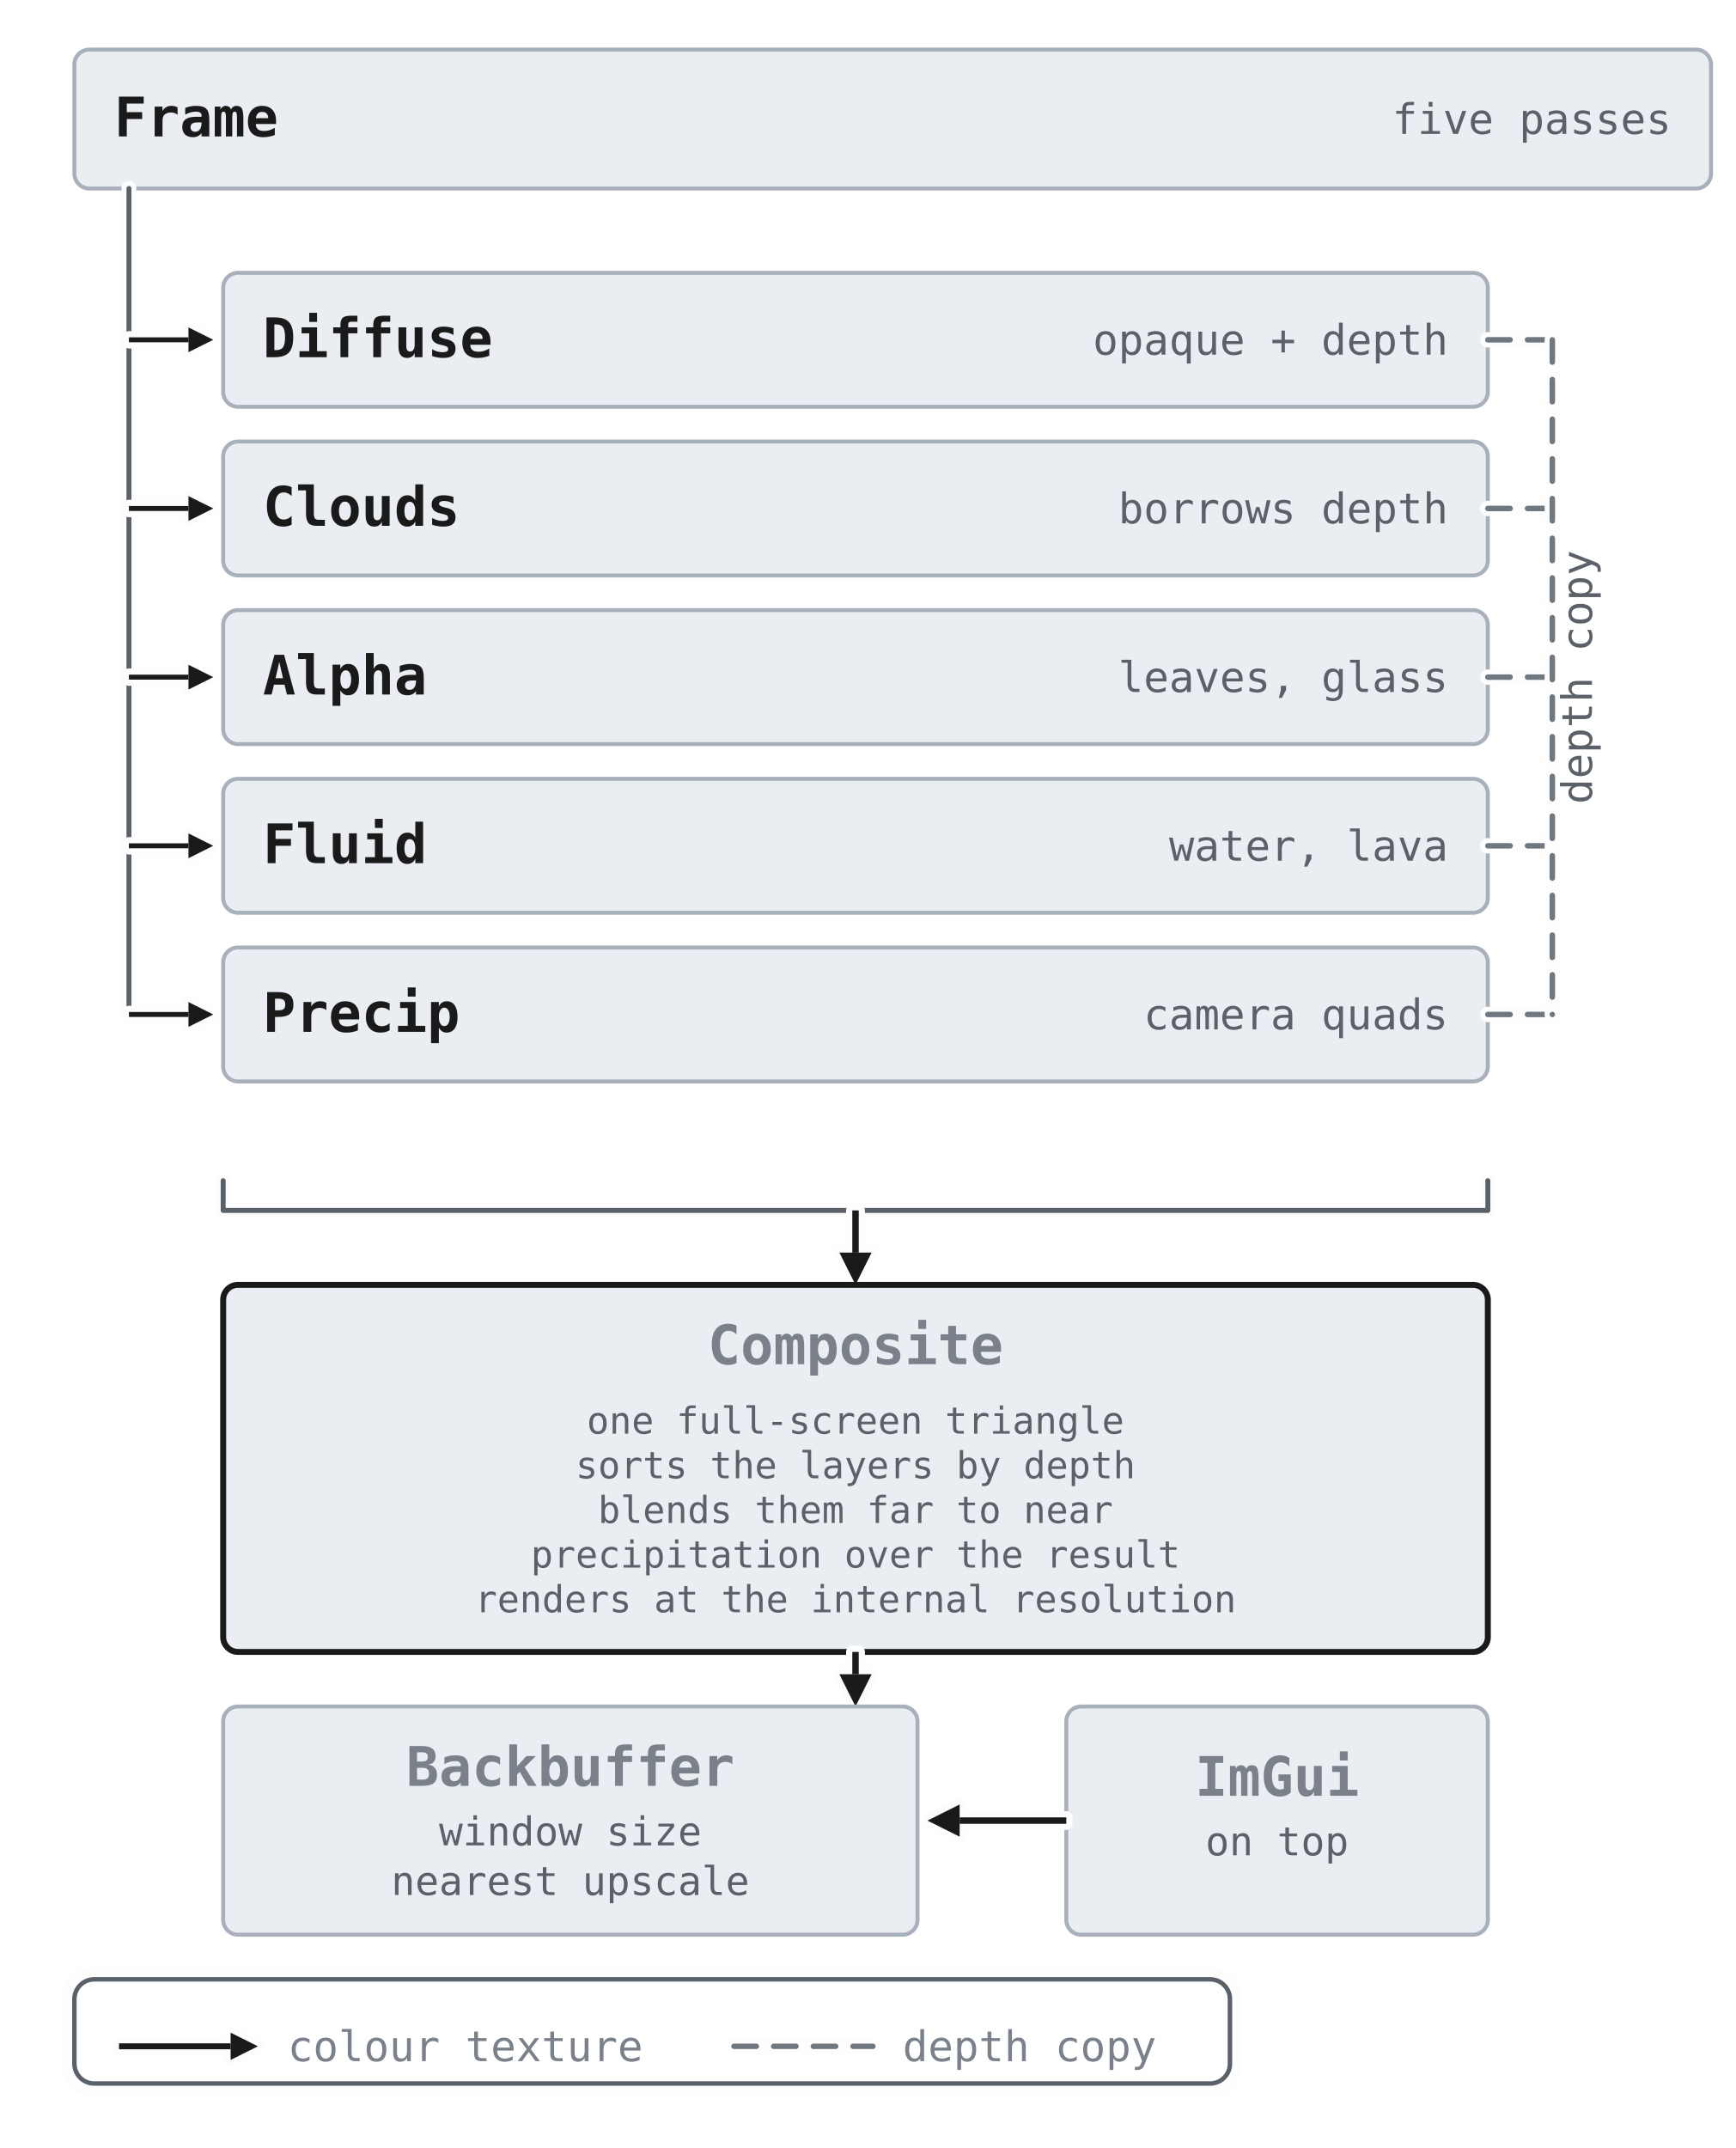
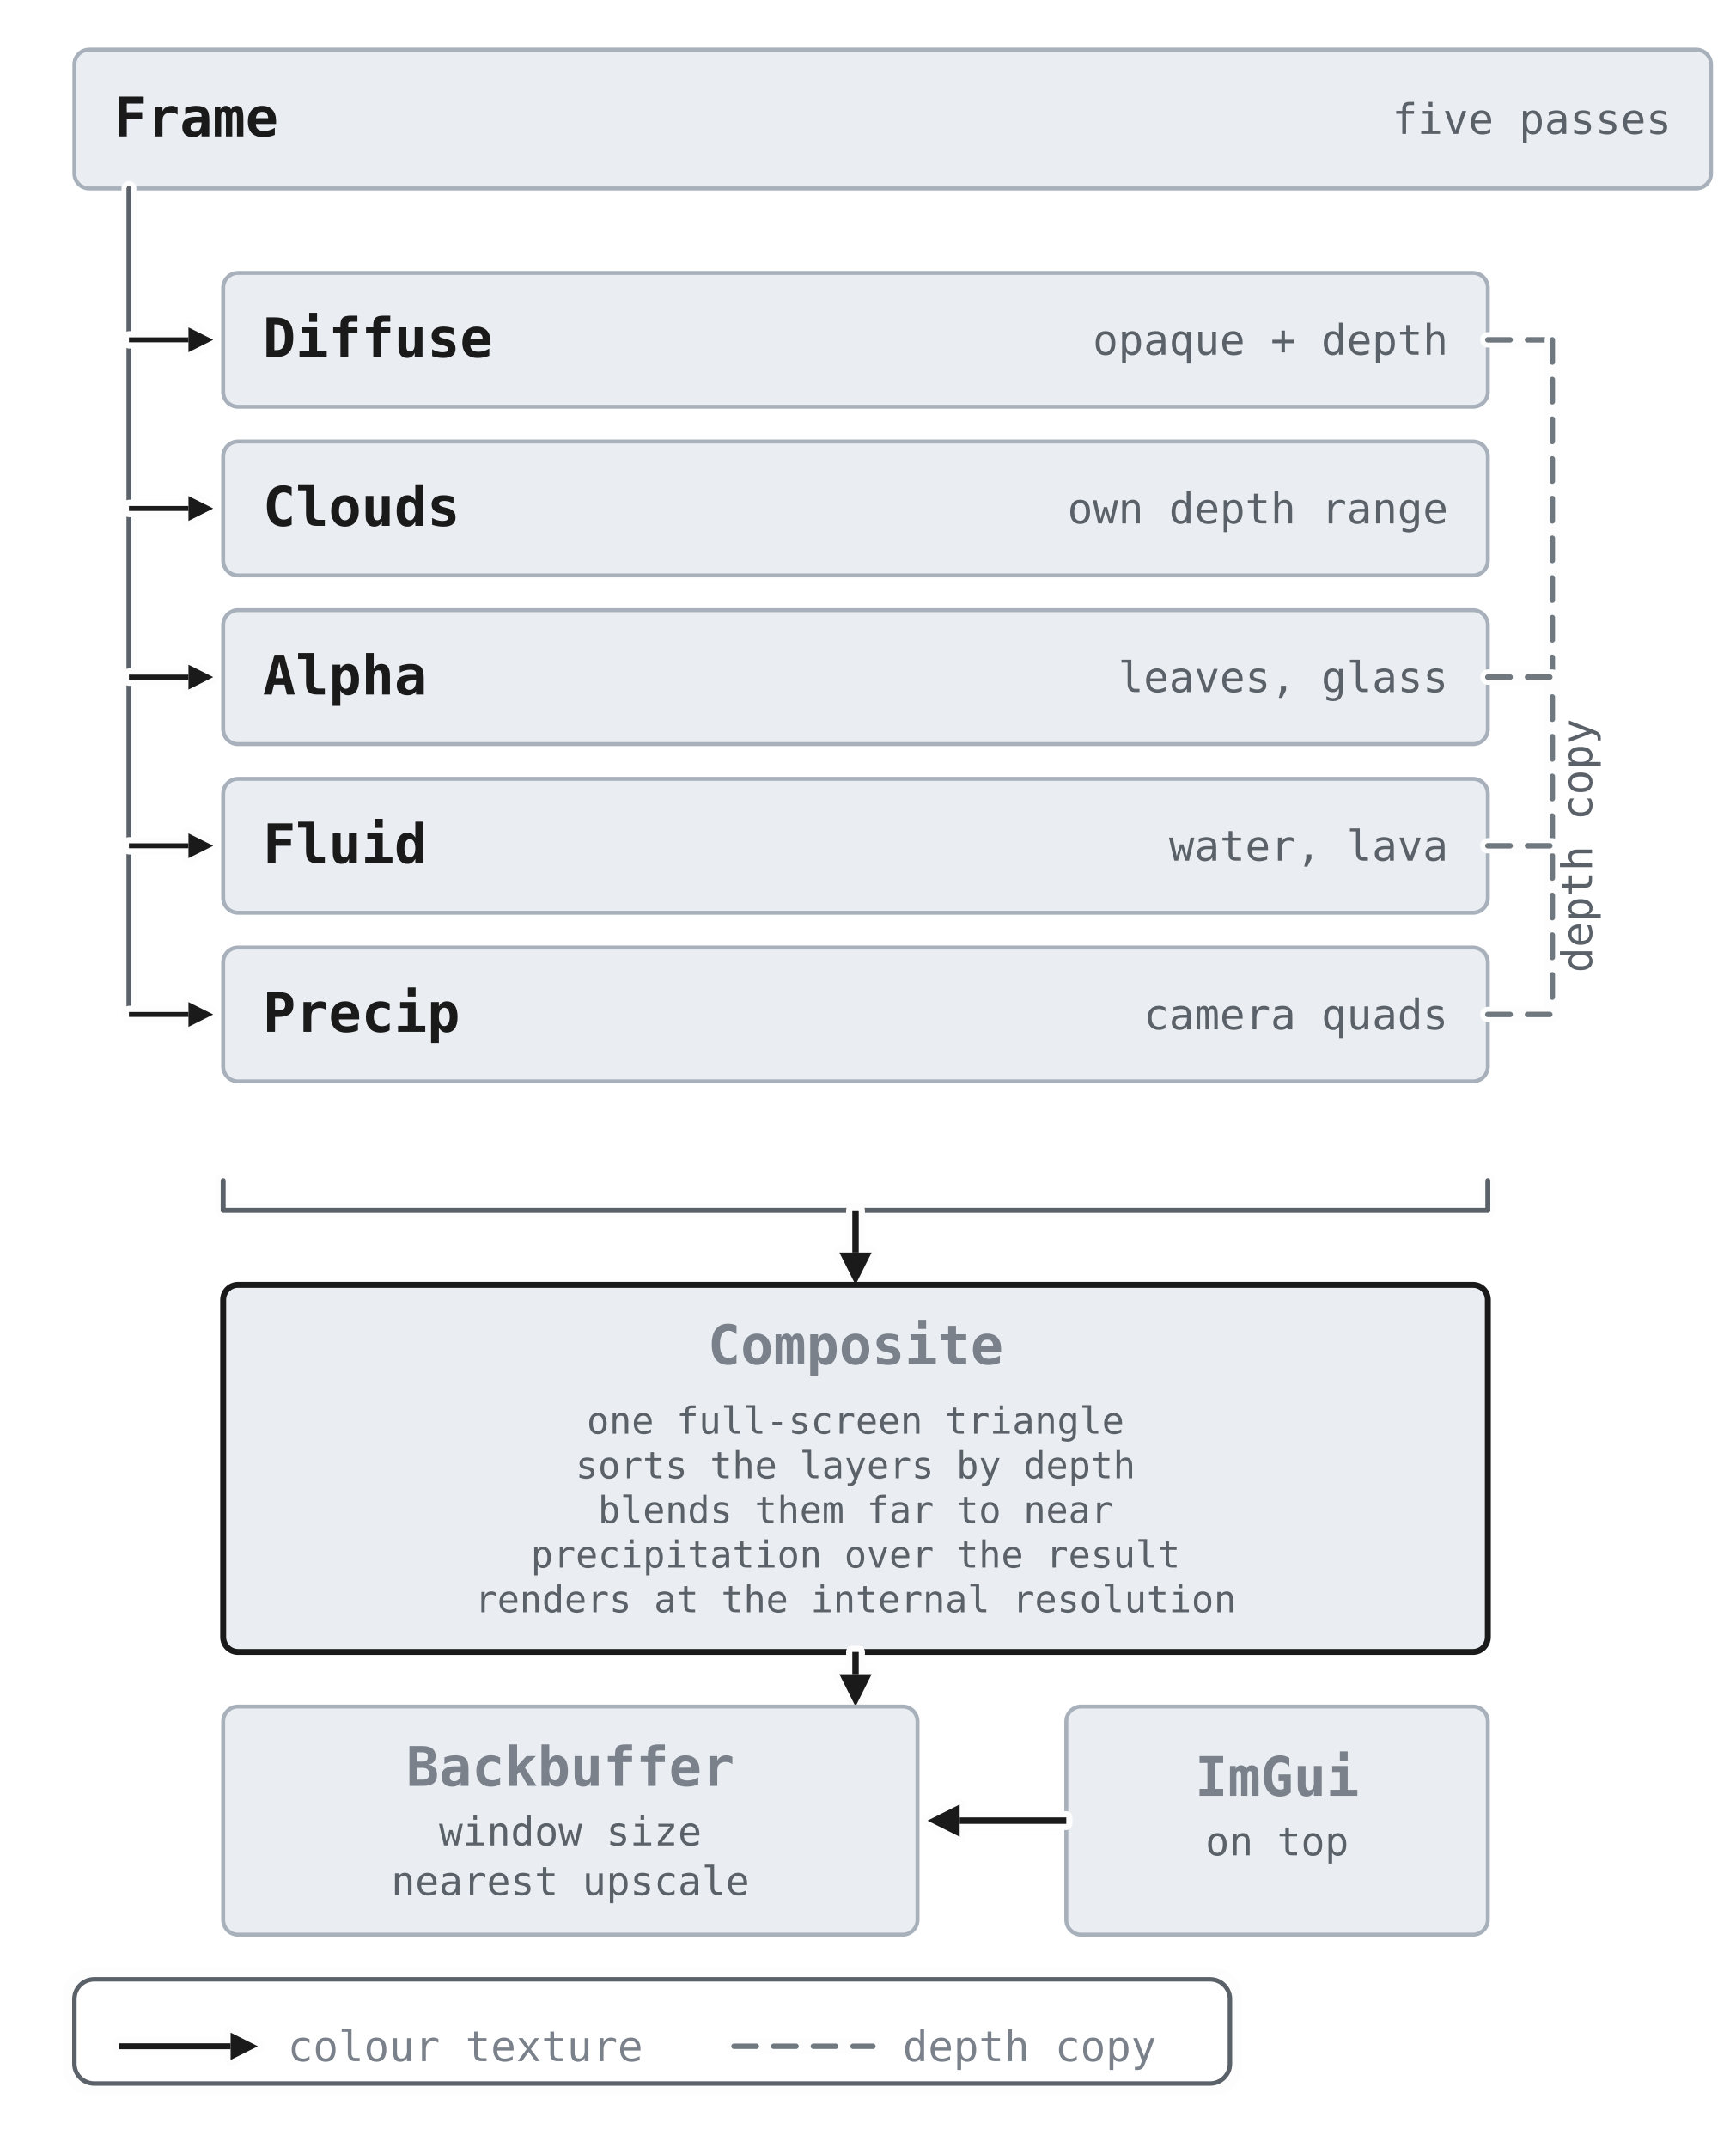
<svg xmlns="http://www.w3.org/2000/svg" viewBox="0 0 700 866" width="700" height="866" style="max-width:100%;height:auto">
  <rect x="30" y="20" width="660" height="56" rx="6" fill="#eaeef2" stroke="#a8b1bb" stroke-width="1.6" />
  <text x="46.00" y="55.00" font-family="Anonymous Pro, ui-monospace, SFMono-Regular, Menlo, monospace" font-size="22" font-weight="bold" text-anchor="start" fill="#1a1a1a">Frame</text>
  <text x="674.00" y="54.00" font-family="Anonymous Pro, ui-monospace, SFMono-Regular, Menlo, monospace" font-size="17" font-weight="normal" text-anchor="end" fill="#5b6168">five passes</text>
  <path d="M 52,76 L 52,409.0" fill="none" stroke="#fdfdfd" stroke-width="6.0" stroke-linecap="round" stroke-linejoin="round" />
  <path d="M 52,76 L 52,409.0" fill="none" stroke="#5b6168" stroke-width="2.0" stroke-linecap="round" stroke-linejoin="round" />
  <path d="M 52.00,138.00 L 76.00,138.00 L 76.00,136.00 L 52.00,136.00 Z" fill="#fdfdfd" stroke="#fdfdfd" stroke-width="5.0" stroke-linejoin="round" />
  <path d="M 76.00,142.00 L 86.00,137.00 L 76.00,132.00 Z" fill="#fdfdfd" stroke="#fdfdfd" stroke-width="5.0" stroke-linejoin="round" />
  <path d="M 52.00,138.00 L 76.00,138.00 L 76.00,136.00 L 52.00,136.00 Z" fill="#1a1a1a" />
  <path d="M 76.00,142.00 L 86.00,137.00 L 76.00,132.00 Z" fill="#1a1a1a" />
  <rect x="90" y="110" width="510" height="54" rx="6" fill="#eaeef2" stroke="#a8b1bb" stroke-width="1.6" />
  <text x="106.00" y="144.00" font-family="Anonymous Pro, ui-monospace, SFMono-Regular, Menlo, monospace" font-size="22" font-weight="bold" text-anchor="start" fill="#1a1a1a">Diffuse</text>
  <text x="584.00" y="143.00" font-family="Anonymous Pro, ui-monospace, SFMono-Regular, Menlo, monospace" font-size="17" font-weight="normal" text-anchor="end" fill="#5b6168">opaque + depth</text>
  <path d="M 52.00,206.00 L 76.00,206.00 L 76.00,204.00 L 52.00,204.00 Z" fill="#fdfdfd" stroke="#fdfdfd" stroke-width="5.0" stroke-linejoin="round" />
  <path d="M 76.00,210.00 L 86.00,205.00 L 76.00,200.00 Z" fill="#fdfdfd" stroke="#fdfdfd" stroke-width="5.0" stroke-linejoin="round" />
  <path d="M 52.00,206.00 L 76.00,206.00 L 76.00,204.00 L 52.00,204.00 Z" fill="#1a1a1a" />
  <path d="M 76.00,210.00 L 86.00,205.00 L 76.00,200.00 Z" fill="#1a1a1a" />
  <rect x="90" y="178" width="510" height="54" rx="6" fill="#eaeef2" stroke="#a8b1bb" stroke-width="1.6" />
  <text x="106.00" y="212.00" font-family="Anonymous Pro, ui-monospace, SFMono-Regular, Menlo, monospace" font-size="22" font-weight="bold" text-anchor="start" fill="#1a1a1a">Clouds</text>
-   <text x="584.00" y="211.00" font-family="Anonymous Pro, ui-monospace, SFMono-Regular, Menlo, monospace" font-size="17" font-weight="normal" text-anchor="end" fill="#5b6168">borrows depth</text>
+   <text x="584.00" y="211.00" font-family="Anonymous Pro, ui-monospace, SFMono-Regular, Menlo, monospace" font-size="17" font-weight="normal" text-anchor="end" fill="#5b6168">own depth range</text>
  <path d="M 52.00,274.00 L 76.00,274.00 L 76.00,272.00 L 52.00,272.00 Z" fill="#fdfdfd" stroke="#fdfdfd" stroke-width="5.0" stroke-linejoin="round" />
  <path d="M 76.00,278.00 L 86.00,273.00 L 76.00,268.00 Z" fill="#fdfdfd" stroke="#fdfdfd" stroke-width="5.0" stroke-linejoin="round" />
  <path d="M 52.00,274.00 L 76.00,274.00 L 76.00,272.00 L 52.00,272.00 Z" fill="#1a1a1a" />
  <path d="M 76.00,278.00 L 86.00,273.00 L 76.00,268.00 Z" fill="#1a1a1a" />
  <rect x="90" y="246" width="510" height="54" rx="6" fill="#eaeef2" stroke="#a8b1bb" stroke-width="1.6" />
  <text x="106.00" y="280.00" font-family="Anonymous Pro, ui-monospace, SFMono-Regular, Menlo, monospace" font-size="22" font-weight="bold" text-anchor="start" fill="#1a1a1a">Alpha</text>
  <text x="584.00" y="279.00" font-family="Anonymous Pro, ui-monospace, SFMono-Regular, Menlo, monospace" font-size="17" font-weight="normal" text-anchor="end" fill="#5b6168">leaves, glass</text>
  <path d="M 52.00,342.00 L 76.00,342.00 L 76.00,340.00 L 52.00,340.00 Z" fill="#fdfdfd" stroke="#fdfdfd" stroke-width="5.0" stroke-linejoin="round" />
  <path d="M 76.00,346.00 L 86.00,341.00 L 76.00,336.00 Z" fill="#fdfdfd" stroke="#fdfdfd" stroke-width="5.0" stroke-linejoin="round" />
  <path d="M 52.00,342.00 L 76.00,342.00 L 76.00,340.00 L 52.00,340.00 Z" fill="#1a1a1a" />
  <path d="M 76.00,346.00 L 86.00,341.00 L 76.00,336.00 Z" fill="#1a1a1a" />
  <rect x="90" y="314" width="510" height="54" rx="6" fill="#eaeef2" stroke="#a8b1bb" stroke-width="1.6" />
  <text x="106.00" y="348.00" font-family="Anonymous Pro, ui-monospace, SFMono-Regular, Menlo, monospace" font-size="22" font-weight="bold" text-anchor="start" fill="#1a1a1a">Fluid</text>
  <text x="584.00" y="347.00" font-family="Anonymous Pro, ui-monospace, SFMono-Regular, Menlo, monospace" font-size="17" font-weight="normal" text-anchor="end" fill="#5b6168">water, lava</text>
  <path d="M 52.00,410.00 L 76.00,410.00 L 76.00,408.00 L 52.00,408.00 Z" fill="#fdfdfd" stroke="#fdfdfd" stroke-width="5.0" stroke-linejoin="round" />
  <path d="M 76.00,414.00 L 86.00,409.00 L 76.00,404.00 Z" fill="#fdfdfd" stroke="#fdfdfd" stroke-width="5.0" stroke-linejoin="round" />
  <path d="M 52.00,410.00 L 76.00,410.00 L 76.00,408.00 L 52.00,408.00 Z" fill="#1a1a1a" />
  <path d="M 76.00,414.00 L 86.00,409.00 L 76.00,404.00 Z" fill="#1a1a1a" />
  <rect x="90" y="382" width="510" height="54" rx="6" fill="#eaeef2" stroke="#a8b1bb" stroke-width="1.6" />
  <text x="106.00" y="416.00" font-family="Anonymous Pro, ui-monospace, SFMono-Regular, Menlo, monospace" font-size="22" font-weight="bold" text-anchor="start" fill="#1a1a1a">Precip</text>
  <text x="584.00" y="415.00" font-family="Anonymous Pro, ui-monospace, SFMono-Regular, Menlo, monospace" font-size="17" font-weight="normal" text-anchor="end" fill="#5b6168">camera quads</text>
  <path d="M 600.0,137.0 L 626.0,137.0" fill="none" stroke="#fdfdfd" stroke-width="6.2" stroke-linecap="round" stroke-linejoin="round" />
  <path d="M 600.0,137.0 L 626.0,137.0" fill="none" stroke="#6f777f" stroke-width="2.2" stroke-linecap="round" stroke-linejoin="round" stroke-dasharray="9 7" />
-   <path d="M 600.0,205.0 L 626.0,205.0" fill="none" stroke="#fdfdfd" stroke-width="6.2" stroke-linecap="round" stroke-linejoin="round" />
-   <path d="M 600.0,205.0 L 626.0,205.0" fill="none" stroke="#6f777f" stroke-width="2.2" stroke-linecap="round" stroke-linejoin="round" stroke-dasharray="9 7" />
+   <path d="M 626.0,137.0 L 626.0,409.0" fill="none" stroke="#fdfdfd" stroke-width="6.2" stroke-linecap="round" stroke-linejoin="round" />
+   <path d="M 626.0,137.0 L 626.0,409.0" fill="none" stroke="#6f777f" stroke-width="2.2" stroke-linecap="round" stroke-linejoin="round" stroke-dasharray="9 7" />
  <path d="M 600.0,273.0 L 626.0,273.0" fill="none" stroke="#fdfdfd" stroke-width="6.2" stroke-linecap="round" stroke-linejoin="round" />
  <path d="M 600.0,273.0 L 626.0,273.0" fill="none" stroke="#6f777f" stroke-width="2.2" stroke-linecap="round" stroke-linejoin="round" stroke-dasharray="9 7" />
  <path d="M 600.0,341.0 L 626.0,341.0" fill="none" stroke="#fdfdfd" stroke-width="6.2" stroke-linecap="round" stroke-linejoin="round" />
  <path d="M 600.0,341.0 L 626.0,341.0" fill="none" stroke="#6f777f" stroke-width="2.2" stroke-linecap="round" stroke-linejoin="round" stroke-dasharray="9 7" />
  <path d="M 600.0,409.0 L 626.0,409.0" fill="none" stroke="#fdfdfd" stroke-width="6.2" stroke-linecap="round" stroke-linejoin="round" />
  <path d="M 600.0,409.0 L 626.0,409.0" fill="none" stroke="#6f777f" stroke-width="2.2" stroke-linecap="round" stroke-linejoin="round" stroke-dasharray="9 7" />
-   <path d="M 626.0,137.0 L 626.0,409.0" fill="none" stroke="#fdfdfd" stroke-width="6.2" stroke-linecap="round" stroke-linejoin="round" />
-   <path d="M 626.0,137.0 L 626.0,409.0" fill="none" stroke="#6f777f" stroke-width="2.2" stroke-linecap="round" stroke-linejoin="round" stroke-dasharray="9 7" />
-   <text x="642.00" y="273.00" font-family="Anonymous Pro, ui-monospace, SFMono-Regular, Menlo, monospace" font-size="17" font-weight="normal" text-anchor="middle" transform="rotate(-90 642.00 273.00)" fill="#5b6168">depth copy</text>
+   <text x="642.00" y="341.00" font-family="Anonymous Pro, ui-monospace, SFMono-Regular, Menlo, monospace" font-size="17" font-weight="normal" text-anchor="middle" transform="rotate(-90 642.00 341.00)" fill="#5b6168">depth copy</text>
  <path d="M 90,476 L 90,488 L 600,488 L 600,476" fill="none" stroke="#fdfdfd" stroke-width="6.0" stroke-linecap="round" stroke-linejoin="round" />
  <path d="M 90,476 L 90,488 L 600,488 L 600,476" fill="none" stroke="#5b6168" stroke-width="2.0" stroke-linecap="round" stroke-linejoin="round" />
  <path d="M 343.70,488.00 L 343.70,505.00 L 346.30,505.00 L 346.30,488.00 Z" fill="#fdfdfd" stroke="#fdfdfd" stroke-width="5.0" stroke-linejoin="round" />
  <path d="M 338.50,505.00 L 345.00,518.00 L 351.50,505.00 Z" fill="#fdfdfd" stroke="#fdfdfd" stroke-width="5.0" stroke-linejoin="round" />
  <path d="M 343.70,488.00 L 343.70,505.00 L 346.30,505.00 L 346.30,488.00 Z" fill="#1a1a1a" />
  <path d="M 338.50,505.00 L 345.00,518.00 L 351.50,505.00 Z" fill="#1a1a1a" />
  <rect x="90" y="518" width="510" height="148" rx="6" fill="#eaeef2" stroke="#1a1a1a" stroke-width="2.4" />
  <text x="345.00" y="550.00" font-family="Anonymous Pro, ui-monospace, SFMono-Regular, Menlo, monospace" font-size="22" font-weight="bold" text-anchor="middle" fill="#7a818a">Composite</text>
  <text x="345.00" y="578.00" font-family="Anonymous Pro, ui-monospace, SFMono-Regular, Menlo, monospace" font-size="15" font-weight="normal" text-anchor="middle" fill="#5b6168">one full-screen triangle</text>
  <text x="345.00" y="596.00" font-family="Anonymous Pro, ui-monospace, SFMono-Regular, Menlo, monospace" font-size="15" font-weight="normal" text-anchor="middle" fill="#5b6168">sorts the layers by depth</text>
  <text x="345.00" y="614.00" font-family="Anonymous Pro, ui-monospace, SFMono-Regular, Menlo, monospace" font-size="15" font-weight="normal" text-anchor="middle" fill="#5b6168">blends them far to near</text>
  <text x="345.00" y="632.00" font-family="Anonymous Pro, ui-monospace, SFMono-Regular, Menlo, monospace" font-size="15" font-weight="normal" text-anchor="middle" fill="#5b6168">precipitation over the result</text>
  <text x="345.00" y="650.00" font-family="Anonymous Pro, ui-monospace, SFMono-Regular, Menlo, monospace" font-size="15" font-weight="normal" text-anchor="middle" fill="#5b6168">renders at the internal resolution</text>
  <path d="M 343.70,666.00 L 343.70,675.00 L 346.30,675.00 L 346.30,666.00 Z" fill="#fdfdfd" stroke="#fdfdfd" stroke-width="5.0" stroke-linejoin="round" />
  <path d="M 338.50,675.00 L 345.00,688.00 L 351.50,675.00 Z" fill="#fdfdfd" stroke="#fdfdfd" stroke-width="5.0" stroke-linejoin="round" />
  <path d="M 343.70,666.00 L 343.70,675.00 L 346.30,675.00 L 346.30,666.00 Z" fill="#1a1a1a" />
  <path d="M 338.50,675.00 L 345.00,688.00 L 351.50,675.00 Z" fill="#1a1a1a" />
  <rect x="90" y="688" width="280" height="92" rx="6" fill="#eaeef2" stroke="#a8b1bb" stroke-width="1.6" />
  <text x="230.00" y="720.00" font-family="Anonymous Pro, ui-monospace, SFMono-Regular, Menlo, monospace" font-size="22" font-weight="bold" text-anchor="middle" fill="#7a818a">Backbuffer</text>
  <text x="230.00" y="744.00" font-family="Anonymous Pro, ui-monospace, SFMono-Regular, Menlo, monospace" font-size="16" font-weight="normal" text-anchor="middle" fill="#5b6168">window size</text>
  <text x="230.00" y="764.00" font-family="Anonymous Pro, ui-monospace, SFMono-Regular, Menlo, monospace" font-size="16" font-weight="normal" text-anchor="middle" fill="#5b6168">nearest upscale</text>
  <rect x="430" y="688" width="170" height="92" rx="6" fill="#eaeef2" stroke="#a8b1bb" stroke-width="1.6" />
  <text x="515.00" y="724.00" font-family="Anonymous Pro, ui-monospace, SFMono-Regular, Menlo, monospace" font-size="22" font-weight="bold" text-anchor="middle" fill="#7a818a">ImGui</text>
  <text x="515.00" y="748.00" font-family="Anonymous Pro, ui-monospace, SFMono-Regular, Menlo, monospace" font-size="16" font-weight="normal" text-anchor="middle" fill="#5b6168">on top</text>
  <path d="M 430.00,732.70 L 387.00,732.70 L 387.00,735.30 L 430.00,735.30 Z" fill="#fdfdfd" stroke="#fdfdfd" stroke-width="5.0" stroke-linejoin="round" />
  <path d="M 387.00,727.50 L 374.00,734.00 L 387.00,740.50 Z" fill="#fdfdfd" stroke="#fdfdfd" stroke-width="5.0" stroke-linejoin="round" />
  <path d="M 430.00,732.70 L 387.00,732.70 L 387.00,735.30 L 430.00,735.30 Z" fill="#1a1a1a" />
  <path d="M 387.00,727.50 L 374.00,734.00 L 387.00,740.50 Z" fill="#1a1a1a" />
  <rect x="28" y="796" width="470" height="46" rx="8" fill="none" stroke="#fdfdfd" stroke-width="5" />
  <rect x="30" y="798" width="466" height="42" rx="8" fill="none" stroke="#5b6168" stroke-width="1.8" />
  <path d="M 48.00,826.20 L 93.00,826.20 L 93.00,823.80 L 48.00,823.80 Z" fill="#fdfdfd" stroke="#fdfdfd" stroke-width="5.0" stroke-linejoin="round" />
  <path d="M 93.00,830.50 L 104.00,825.00 L 93.00,819.50 Z" fill="#fdfdfd" stroke="#fdfdfd" stroke-width="5.0" stroke-linejoin="round" />
  <path d="M 48.00,826.20 L 93.00,826.20 L 93.00,823.80 L 48.00,823.80 Z" fill="#1a1a1a" />
  <path d="M 93.00,830.50 L 104.00,825.00 L 93.00,819.50 Z" fill="#1a1a1a" />
  <text x="116.00" y="831.00" font-family="Anonymous Pro, ui-monospace, SFMono-Regular, Menlo, monospace" font-size="17" font-weight="normal" text-anchor="start" fill="#7a818a">colour texture</text>
  <path d="M 296.0,825.0 L 352.0,825.0" fill="none" stroke="#fdfdfd" stroke-width="6.2" stroke-linecap="round" stroke-linejoin="round" />
  <path d="M 296.0,825.0 L 352.0,825.0" fill="none" stroke="#6f777f" stroke-width="2.2" stroke-linecap="round" stroke-linejoin="round" stroke-dasharray="9 7" />
  <text x="364.00" y="831.00" font-family="Anonymous Pro, ui-monospace, SFMono-Regular, Menlo, monospace" font-size="17" font-weight="normal" text-anchor="start" fill="#7a818a">depth copy</text>
</svg>
